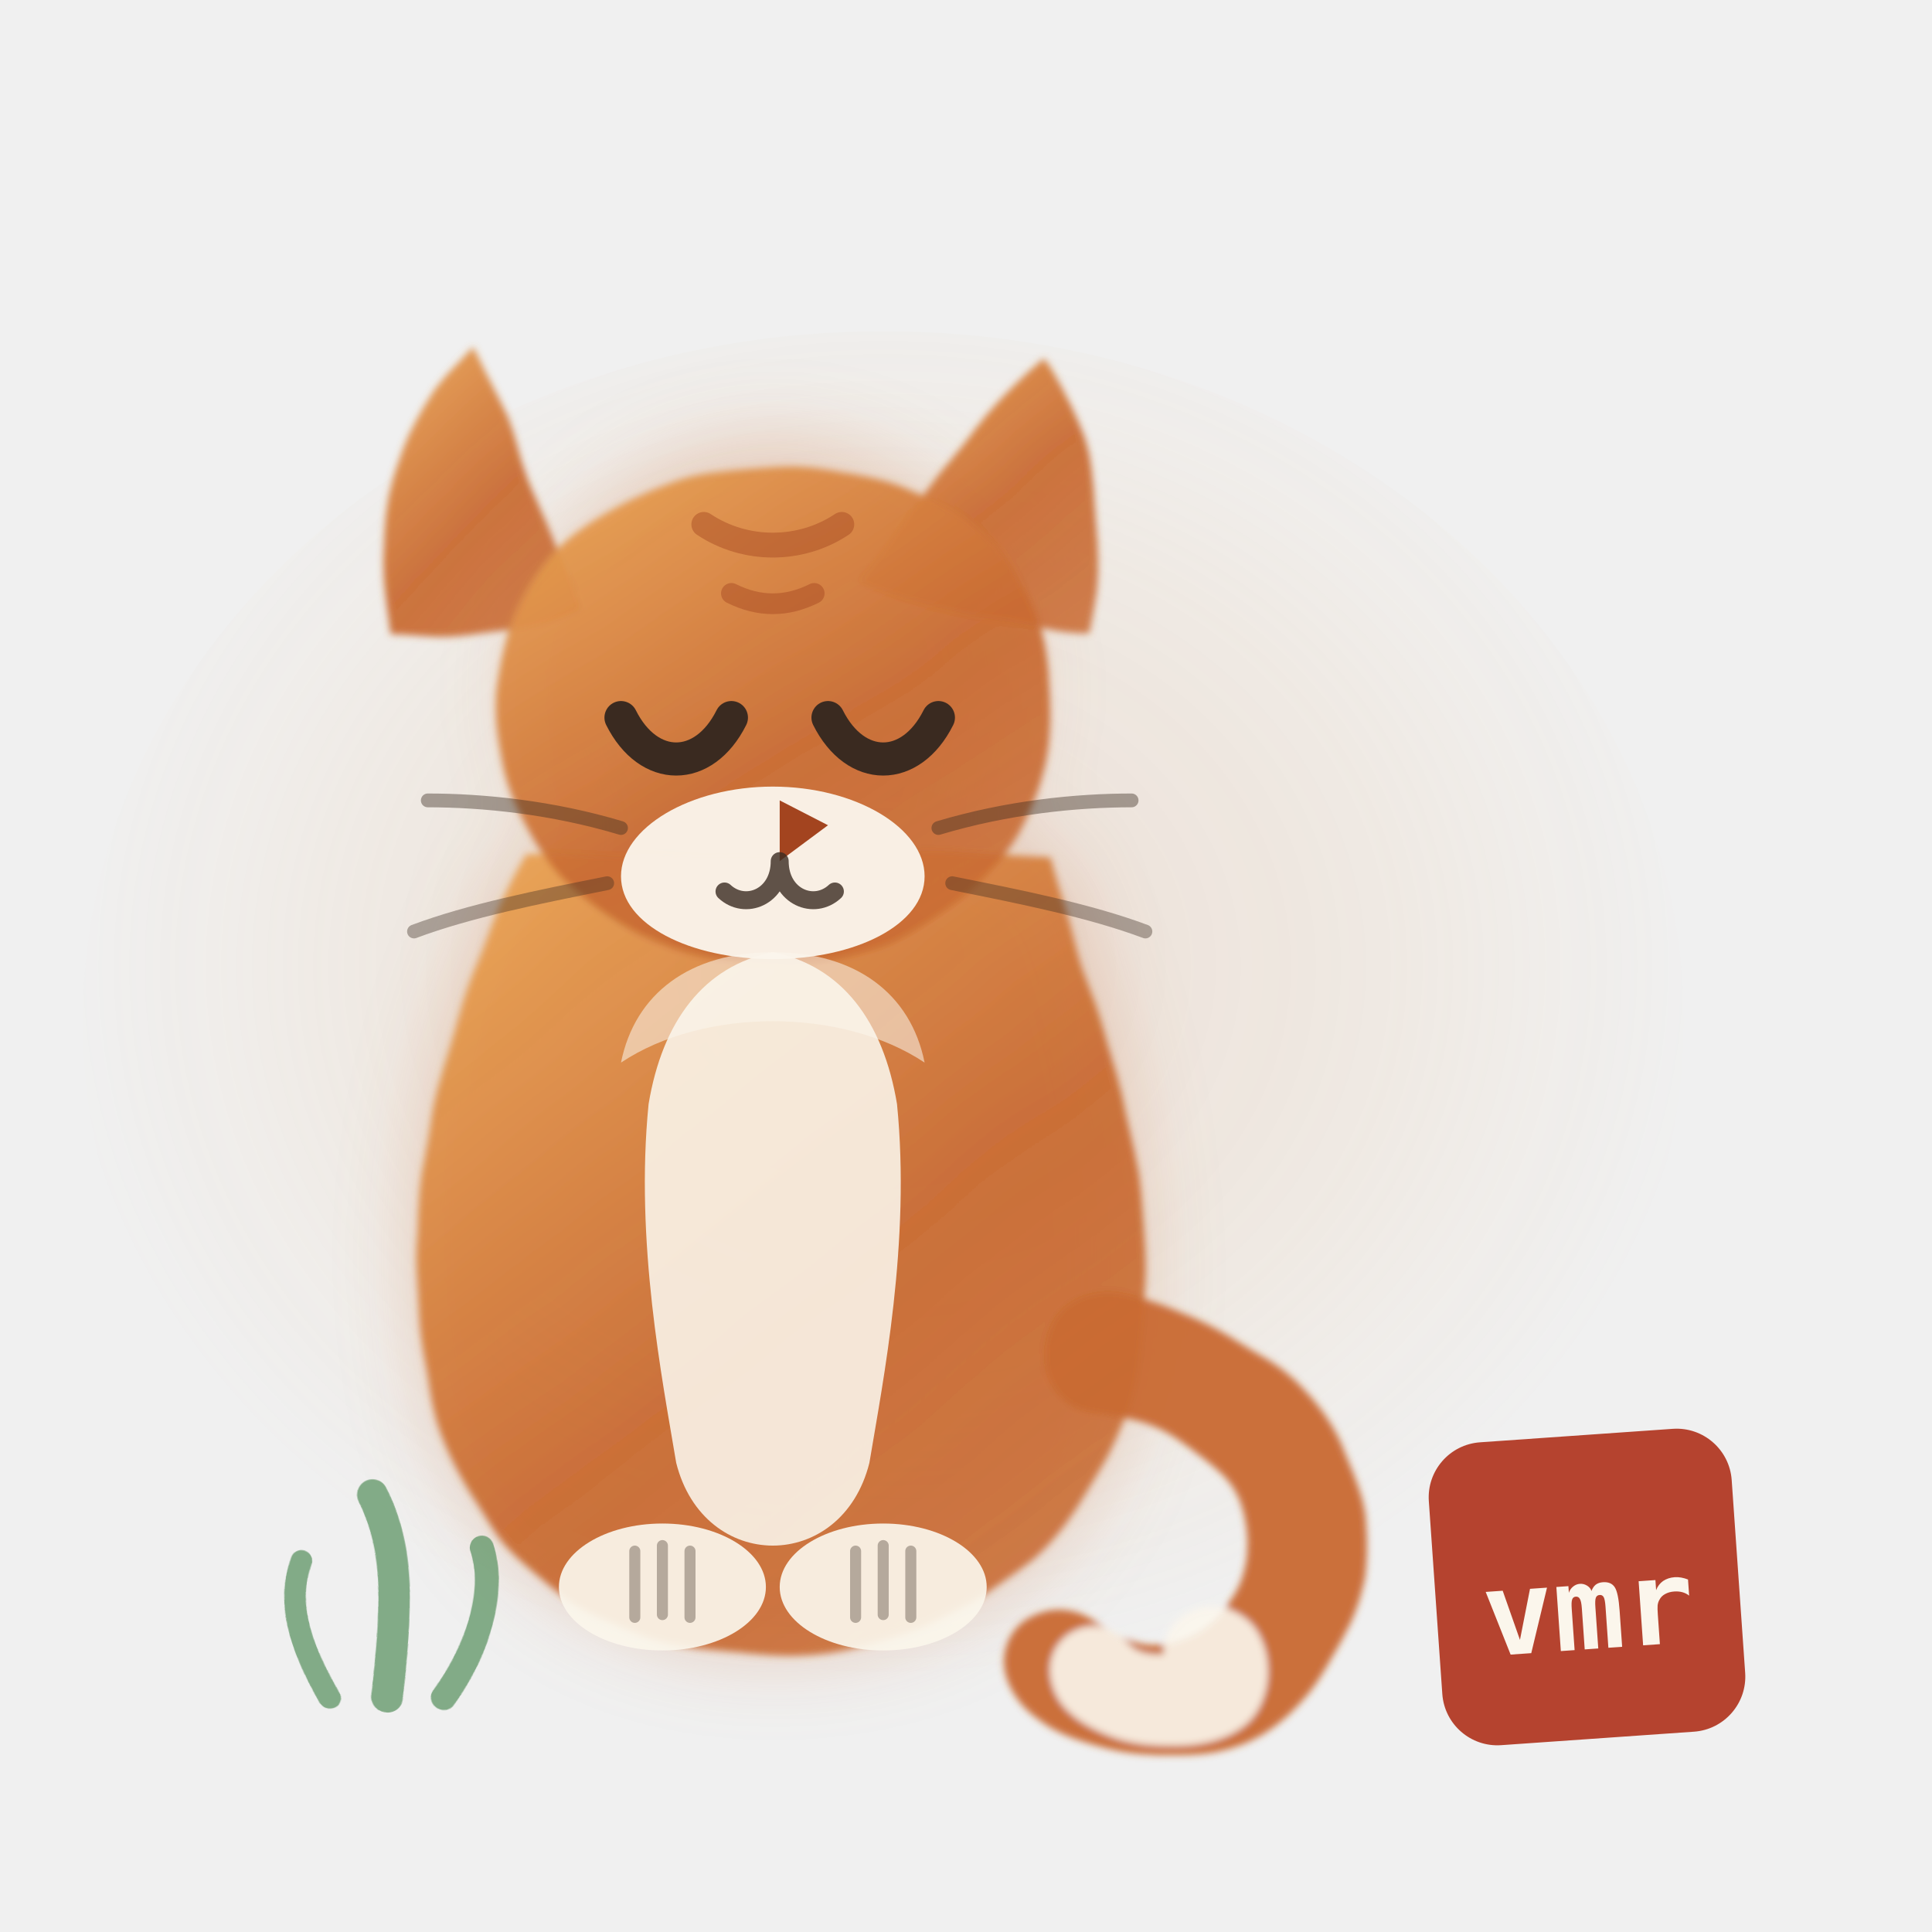
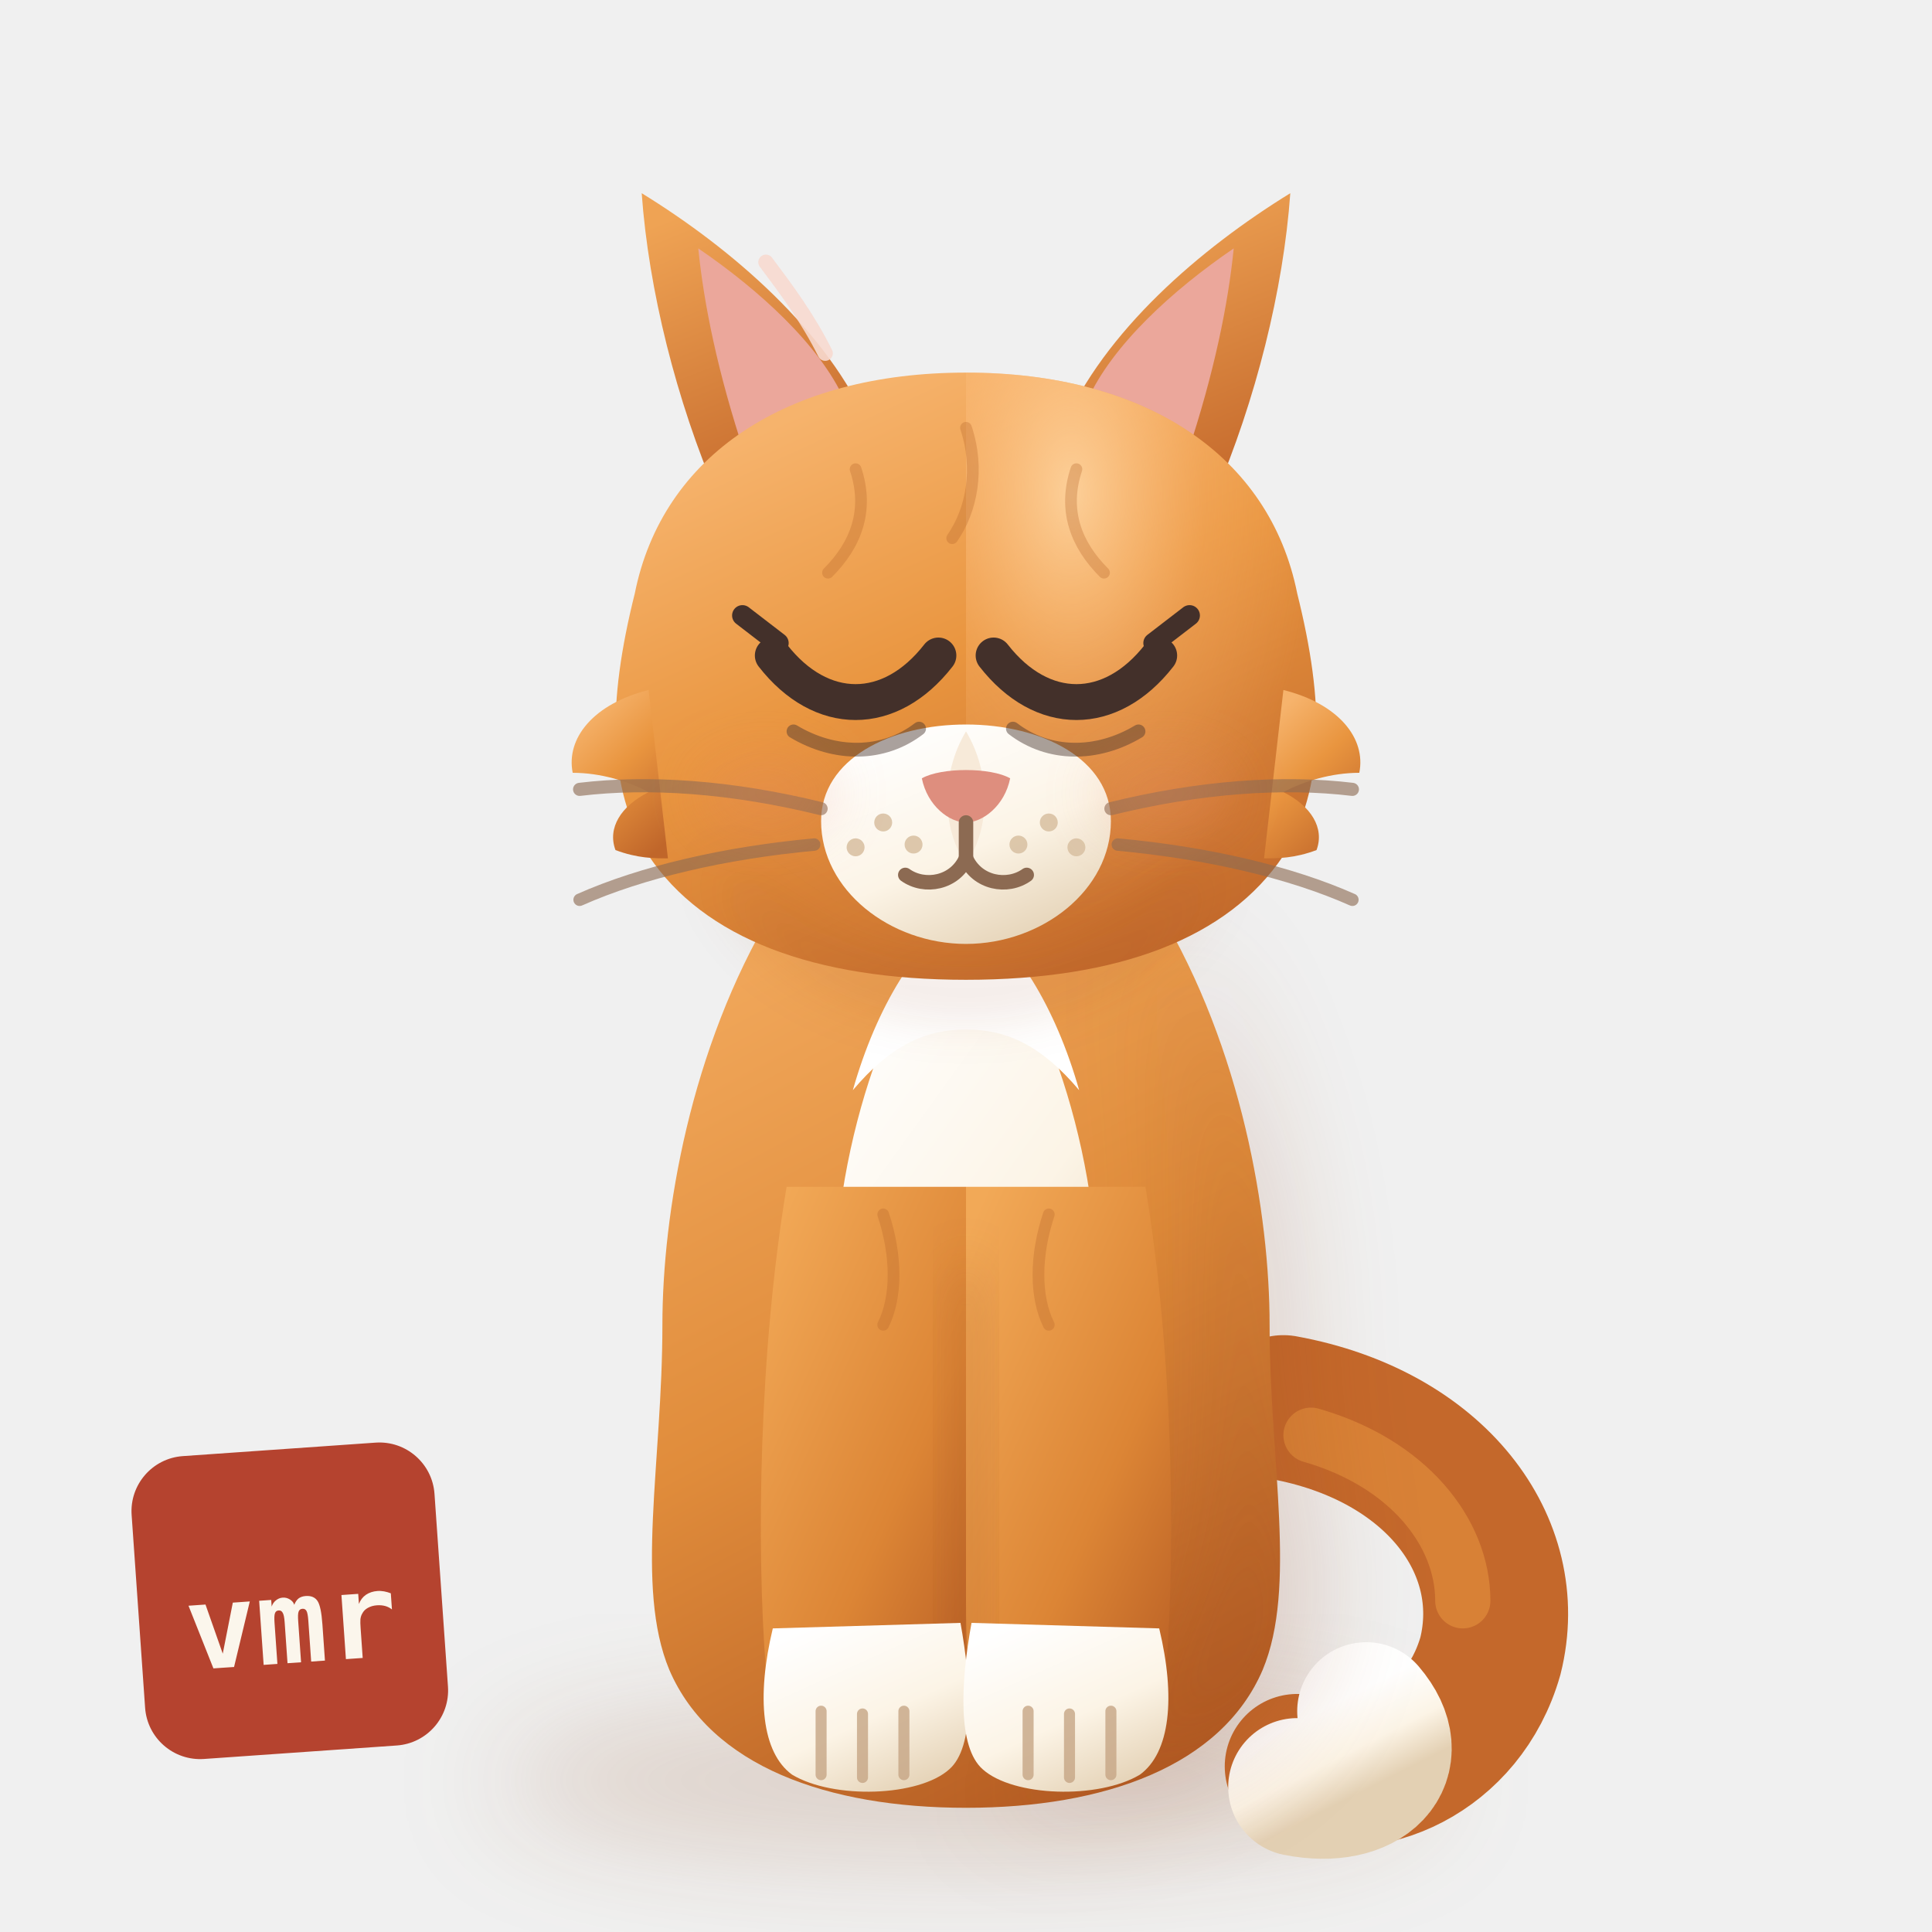
- <svg xmlns="http://www.w3.org/2000/svg" width="280" height="280" viewBox="0 0 140 140" role="img" aria-label="vmr">
+ <svg xmlns="http://www.w3.org/2000/svg" width="420" height="420" viewBox="0 0 140 140" role="img" aria-label="vmr cat">
  <defs>
-     <radialGradient id="halo" cx="50%" cy="46%" r="52%">
-       <stop offset="0%" stop-color="#C96B33" stop-opacity="0.16" />
-       <stop offset="62%" stop-color="#E8A052" stop-opacity="0.08" />
-       <stop offset="100%" stop-color="#E8A052" stop-opacity="0" />
+     <linearGradient id="bodyG" x1="0.35" y1="0" x2="0.72" y2="1">
+       <stop offset="0%" stop-color="#F0A659" />
+       <stop offset="45%" stop-color="#E08C3B" />
+       <stop offset="100%" stop-color="#B45B22" />
+     </linearGradient>
+     <linearGradient id="headG" x1="0.3" y1="0.05" x2="0.8" y2="1">
+       <stop offset="0%" stop-color="#F6B36C" />
+       <stop offset="42%" stop-color="#E9953F" />
+       <stop offset="100%" stop-color="#C0662A" />
+     </linearGradient>
+     <linearGradient id="earG" x1="0.4" y1="0" x2="0.7" y2="1">
+       <stop offset="0%" stop-color="#EFA354" />
+       <stop offset="100%" stop-color="#C4682B" />
+     </linearGradient>
+     <linearGradient id="whiteG" x1="0.25" y1="0" x2="0.8" y2="1">
+       <stop offset="0%" stop-color="#FFFFFF" />
+       <stop offset="55%" stop-color="#FCF4E6" />
+       <stop offset="100%" stop-color="#E3D0B3" />
+     </linearGradient>
+     <linearGradient id="legG" x1="0.1" y1="0" x2="0.9" y2="1">
+       <stop offset="0%" stop-color="#F2A957" />
+       <stop offset="60%" stop-color="#DC8535" />
+       <stop offset="100%" stop-color="#B85E24" />
+     </linearGradient>
+     <radialGradient id="headLight" cx="30%" cy="20%" r="70%">
+       <stop offset="0%" stop-color="#FFD8A6" stop-opacity="0.85" />
+       <stop offset="55%" stop-color="#FFBF7E" stop-opacity="0.25" />
+       <stop offset="100%" stop-color="#FFBF7E" stop-opacity="0" />
    </radialGradient>
-     <linearGradient id="fur" x1="0.15" y1="0" x2="0.85" y2="1">
-       <stop offset="0%" stop-color="#E8A052" stop-opacity="0.95" />
-       <stop offset="55%" stop-color="#C96B33" stop-opacity="0.94" />
-       <stop offset="100%" stop-color="#C96B33" stop-opacity="0.86" />
-     </linearGradient>
-     <linearGradient id="grass" gradientUnits="userSpaceOnUse" x1="0" y1="122" x2="0" y2="54">
-       <stop offset="0%" stop-color="#2F6B4C" stop-opacity="0.95" />
-       <stop offset="100%" stop-color="#5E9464" stop-opacity="0.9" />
-     </linearGradient>
-     <filter id="rough" x="-20%" y="-20%" width="140%" height="140%">
-       <feTurbulence type="fractalNoise" baseFrequency="0.05" numOctaves="3" seed="7" result="n" />
-       <feDisplacementMap in="SourceGraphic" in2="n" scale="1.9" xChannelSelector="R" yChannelSelector="G" />
-       <feGaussianBlur stdDeviation="0.28" />
+     <filter id="b4" x="-50%" y="-50%" width="200%" height="200%">
+       <feGaussianBlur stdDeviation="4" />
    </filter>
-     <filter id="soft" x="-30%" y="-30%" width="160%" height="160%">
-       <feGaussianBlur stdDeviation="2.8" />
+     <filter id="b2" x="-50%" y="-50%" width="200%" height="200%">
+       <feGaussianBlur stdDeviation="2" />
    </filter>
-     <filter id="blade" x="-20%" y="-20%" width="140%" height="140%">
-       <feTurbulence type="fractalNoise" baseFrequency="0.04" numOctaves="2" seed="3" result="n" />
-       <feDisplacementMap in="SourceGraphic" in2="n" scale="1.6" xChannelSelector="R" yChannelSelector="G" />
+     <filter id="b1" x="-50%" y="-50%" width="200%" height="200%">
+       <feGaussianBlur stdDeviation="1.1" />
    </filter>
  </defs>
-   <ellipse cx="64" cy="74" rx="58" ry="50" fill="url(#halo)" />
-   <g filter="url(#soft)" opacity="0.26">
-     <path d="M38 62 C31 74 29 88 31 100 C33 112 43 120 56 120 C70 120 80 112 82 100 C84 88 81 74 76 62 Z" fill="#C96B33" />
-     <circle cx="56" cy="50" r="18" fill="#C96B33" />
+   <ellipse cx="70" cy="129" rx="34" ry="6" fill="#8A4A1E" opacity="0.18" filter="url(#b4)" />
+   <path d="M93 102 C104 104 110 112 108 120 C106 127 99 130 94 128" fill="none" stroke="#C4682B" stroke-width="10.5" stroke-linecap="round" />
+   <path d="M99 124 C102 127.5 99 130.5 94 129.5" fill="none" stroke="url(#whiteG)" stroke-width="10" stroke-linecap="round" />
+   <path d="M95 104 C102 106 106 111 106 116" fill="none" stroke="#E9953F" stroke-width="4" stroke-linecap="round" opacity="0.55" />
+   <path d="M56 66 C50 76 48 88 48 96 C48 106 46 115 48.5 121 C51.5 128 60 131 70 131 C80 131 88.5 128 91.5 121 C94 115 92 106 92 96 C92 88 90 76 84 66 Z" fill="url(#bodyG)" />
+   <path d="M84 66 C90 76 93 86 93 96 C93 106 96 114 95 119 C93 127 84 131 70 131 C81 127 87 119 87 106 C87 90 87 78 84 66 Z" fill="#8F3F12" opacity="0.22" filter="url(#b4)" />
+   <path d="M70 66 C66 69 61 80 60.5 92 C60 104 64 114 70 114 C76 114 80 104 79.5 92 C79 80 74 69 70 66 Z" fill="url(#whiteG)" />
+   <path d="M70 66 C66.5 68 63.5 73 61.8 79 C64.5 75.8 67 74.6 70 74.6 C73 74.6 75.5 75.8 78.2 79 C76.5 73 73.5 68 70 66 Z" fill="#FFFFFF" />
+   <path d="M57 86 C55 98 54.8 112 55.5 121 C56.2 126.6 62 129 66.5 127.5 C69.5 126.3 70 122 70 116 L70 86 Z" fill="url(#legG)" />
+   <path d="M83 86 C85 98 85.2 112 84.5 121 C83.8 126.6 78 129 73.5 127.5 C70.5 126.3 70 122 70 116 L70 86 Z" fill="url(#legG)" />
+   <path d="M68.8 92 L71.2 92 L71.2 124 L68.8 124 Z" fill="#8A3F12" opacity="0.22" filter="url(#b2)" />
+   <path d="M56 118 C54.8 123 55.2 127 57.4 128.6 C60.4 130.4 66.6 130.2 68.8 128.2 C70.6 126.6 70.4 122 69.6 117.6 Z" fill="url(#whiteG)" />
+   <path d="M84 118 C85.2 123 84.8 127 82.6 128.6 C79.6 130.4 73.4 130.2 71.2 128.2 C69.4 126.6 69.6 122 70.4 117.6 Z" fill="url(#whiteG)" />
+   <g stroke="#C6A585" stroke-width="0.8" fill="none" opacity="0.8" stroke-linecap="round">
+     <path d="M59.5 128.6 V124 M62.5 128.8 V124.2 M65.5 128.6 V124" />
+     <path d="M74.5 128.6 V124 M77.5 128.8 V124.2 M80.5 128.6 V124" />
  </g>
-   <g filter="url(#rough)">
-     <path d="M80 98 C92 100 97 108 94 116 C91 123 83 125 77 121" fill="none" stroke="#C96B33" stroke-width="8.5" stroke-linecap="round" opacity="0.95" />
-     <path d="M88 119.5 C89 121.5 87 123 84 123 C82 123 80.5 122.4 79.5 121.4" fill="none" stroke="#FBF6EC" stroke-width="7" stroke-linecap="round" opacity="0.9" />
-     <path d="M38 62 C31 74 29 88 31 100 C33 112 43 120 56 120 C70 120 80 112 82 100 C84 88 81 74 76 62 Z" fill="url(#fur)" />
-     <path d="M42 44 C39 36 36 29 34 25 C29 30 27 38 28 46 C33 46 38 46 42 44 Z" fill="url(#fur)" />
-     <path d="M62 42 C67 36 71 30 76 26 C80 32 80 39 79 46 C74 46 67 45 62 42 Z" fill="url(#fur)" />
-     <path d="M56 34 C68 34 76 41 76 51 C76 62 68 70 56 70 C44 70 36 62 36 51 C36 41 44 34 56 34 Z" fill="url(#fur)" />
+   <path d="M52 36 C49 29 47 21 46.5 14 C53 18 60 24 63 31 Z" fill="url(#earG)" />
+   <path d="M88 36 C91 29 93 21 93.5 14 C87 18 80 24 77 31 Z" fill="url(#earG)" />
+   <path d="M54 33 C52 27 51 22 50.6 18 C55 21 59.4 25 61.2 29 Z" fill="#EBA79B" />
+   <path d="M86 33 C88 27 89 22 89.4 18 C85 21 80.6 25 78.8 29 Z" fill="#EBA79B" />
+   <path d="M55.5 19 C57 21 58.5 23 59.8 25.6" fill="none" stroke="#F7D9CF" stroke-width="1.1" stroke-linecap="round" opacity="0.9" />
+   <path d="M70 27 C83 27 92 33 94 43 C96 51 96 57 93 62 C89 68 81 71 70 71 C59 71 51 68 47 62 C44 57 44 51 46 43 C48 33 57 27 70 27 Z" fill="url(#headG)" />
+   <path d="M70 27 C83 27 92 33 94 43 C96 51 96 57 93 62 C89 68 81 71 70 71 Z" fill="url(#headLight)" />
+   <path d="M52 62 C57 68 63 71 70 71 C77 71 83 68 88 62 C86 68 79 73 70 73 C61 73 54 68 52 62 Z" fill="#8F3F12" opacity="0.22" filter="url(#b2)" />
+   <g fill="url(#headG)">
+     <path d="M47 50 C43 51 41 53.5 41.5 56 C43.5 56 45.5 56.6 47 57.4 C45 58.4 44 60 44.6 61.6 C46.2 62.2 47.4 62.2 48.4 62.2 Z" />
+     <path d="M93 50 C97 51 99 53.5 98.5 56 C96.5 56 94.5 56.6 93 57.4 C95 58.4 96 60 95.4 61.6 C93.8 62.2 92.6 62.2 91.6 62.2 Z" />
  </g>
-   <path d="M56 57 C62 57 67 60 67 63.5 C67 67 62 69.5 56 69.5 C50 69.5 45 67 45 63.5 C45 60 50 57 56 57 Z" fill="#FBF6EC" opacity="0.95" />
-   <path d="M56 69 C61 70 64 74 65 80 C66 90 64 100 63 106 C62 110 59 112 56 112 C53 112 50 110 49 106 C48 100 46 90 47 80 C48 74 51 70 56 69 Z" fill="#FBF6EC" opacity="0.88" />
-   <path d="M56 69 C50 69 46 72 45 77 C48 75 52 74 56 74 C60 74 64 75 67 77 C66 72 62 69 56 69 Z" fill="#FBF6EC" opacity="0.55" />
-   <g fill="#FBF6EC" opacity="0.92">
-     <ellipse cx="48" cy="115" rx="7.5" ry="4.6" />
-     <ellipse cx="64" cy="115" rx="7.5" ry="4.6" />
+   <path d="M70 52.5 C64.5 52.5 59.5 55 59.5 59.5 C59.5 64.5 64.5 68.4 70 68.4 C75.5 68.4 80.5 64.5 80.5 59.5 C80.5 55 75.5 52.5 70 52.5 Z" fill="url(#whiteG)" />
+   <path d="M70 53 C68.2 56 68.2 60 70 62.6 C71.8 60 71.8 56 70 53 Z" fill="#F6E8D6" opacity="0.9" />
+   <g fill="#D9C2A4" opacity="0.9">
+     <circle cx="64" cy="59.6" r="0.65" />
+     <circle cx="66.2" cy="61.2" r="0.65" />
+     <circle cx="62" cy="61.4" r="0.65" />
+     <circle cx="76" cy="59.6" r="0.65" />
+     <circle cx="73.8" cy="61.2" r="0.65" />
+     <circle cx="78" cy="61.4" r="0.65" />
  </g>
-   <g stroke="#3A2A20" stroke-width="0.8" fill="none" opacity="0.35" stroke-linecap="round">
-     <path d="M48 112 V117 M50 112.4 V117.2 M46 112.4 V117.2" />
-     <path d="M64 112 V117 M66 112.4 V117.2 M62 112.4 V117.2" />
+   <g stroke="#43302A" fill="none" stroke-linecap="round">
+     <path d="M56 47.5 C59.5 52 64.5 52 68 47.5" stroke-width="2.6" />
+     <path d="M72 47.5 C75.5 52 80.5 52 84 47.5" stroke-width="2.6" />
+     <path d="M56.4 46.6 L53.8 44.6" stroke-width="1.5" />
+     <path d="M83.6 46.6 L86.2 44.6" stroke-width="1.5" />
+     <path d="M57.5 53 C60.5 54.8 64 54.8 66.6 52.8" stroke-width="1" opacity="0.45" />
+     <path d="M73.4 52.8 C76 54.8 79.5 54.8 82.5 53" stroke-width="1" opacity="0.45" />
  </g>
-   <g stroke="#A3441F" stroke-linecap="round" fill="none" opacity="0.45">
-     <path d="M51 38 C54 40 58 40 61 38" stroke-width="1.8" />
-     <path d="M53 43 C55 44 57 44 59 43" stroke-width="1.5" />
+   <path d="M66.8 56.4 C68.2 55.6 71.8 55.6 73.2 56.4 C72.8 58.4 71.2 59.6 70 59.6 C68.8 59.6 67.2 58.4 66.8 56.4 Z" fill="#DE8E7E" />
+   <path d="M70 59.6 V62.2" stroke="#8C6A52" stroke-width="1.05" stroke-linecap="round" />
+   <path d="M70 62.2 C69.2 64 67 64.4 65.6 63.4 M70 62.2 C70.8 64 73 64.4 74.4 63.4" fill="none" stroke="#8C6A52" stroke-width="1.05" stroke-linecap="round" />
+   <g stroke="#8C6A52" fill="none" stroke-linecap="round" opacity="0.62">
+     <path d="M59.5 58.6 C53 57 47 56.6 42 57.2" stroke-width="0.95" />
+     <path d="M59 61.2 C52.5 61.8 46.5 63.2 42 65.2" stroke-width="0.9" />
+     <path d="M80.5 58.6 C87 57 93 56.6 98 57.2" stroke-width="0.95" />
+     <path d="M81 61.2 C87.5 61.8 93.5 63.2 98 65.2" stroke-width="0.9" />
  </g>
-   <g stroke="#3A2A20" fill="none" stroke-linecap="round" stroke-width="2.4">
-     <path d="M45 52 C47 56 51 56 53 52" />
-     <path d="M60 52 C62 56 66 56 68 52" />
+   <g fill="#E88A68" opacity="0.22" filter="url(#b2)">
+     <ellipse cx="55.5" cy="57.5" rx="5" ry="3" />
+     <ellipse cx="84.5" cy="57.5" rx="5" ry="3" />
  </g>
-   <path d="M56.5 58 L60 59.8 L56.5 62.4 Z" fill="#A3441F" />
-   <path d="M56.5 62.4 C56.5 65 54 66 52.5 64.6 M56.5 62.4 C56.5 65 59 66 60.5 64.6" fill="none" stroke="#3A2A20" stroke-width="1.3" stroke-linecap="round" opacity="0.8" />
-   <g stroke="#3A2A20" stroke-linecap="round" fill="none">
-     <path d="M45 60 C40 58.5 35 58 31 58" stroke-width="1" opacity="0.42" />
-     <path d="M44 64 C39 65 34 66 30 67.5" stroke-width="1" opacity="0.38" />
-     <path d="M68 60 C73 58.5 78 58 82 58" stroke-width="1" opacity="0.42" />
-     <path d="M69 64 C74 65 79 66 83 67.5" stroke-width="1" opacity="0.38" />
+   <g stroke="#B8652A" stroke-width="0.85" fill="none" opacity="0.32" stroke-linecap="round">
+     <path d="M62 34 C63 37 62 39.5 60 41.5" />
+     <path d="M70 31 C71 34 70.4 37 69 39" />
+     <path d="M78 34 C77 37 78 39.5 80 41.5" />
+     <path d="M64 88 C65 91 65 94 64 96" />
+     <path d="M76 88 C75 91 75 94 76 96" />
  </g>
-   <g filter="url(#blade)" stroke="#5E9464" fill="none" stroke-linecap="round" opacity="0.75">
-     <path d="M28 123 C29 117 29 112 27 108" stroke-width="2.2" />
-     <path d="M32 123 C35 119 36 115 35 112" stroke-width="1.8" />
-     <path d="M24 123 C22 119 21 116 22 113" stroke-width="1.6" />
-   </g>
-   <g transform="rotate(-4 115 115)">
-     <rect x="104" y="104" width="22" height="22" rx="4" fill="#B5432F" />
-     <text x="115" y="119.5" font-family="ui-monospace, Menlo, monospace" font-size="8.5" font-weight="700" fill="#FBF6EC" text-anchor="middle">vmr</text>
+   <g transform="rotate(-4 21 116)">
+     <rect x="10" y="105" width="22" height="22" rx="4" fill="#B5432F" />
+     <text x="21" y="120.5" font-family="ui-monospace, Menlo, monospace" font-size="8.5" font-weight="700" fill="#FBF6EC" text-anchor="middle">vmr</text>
  </g>
</svg>
